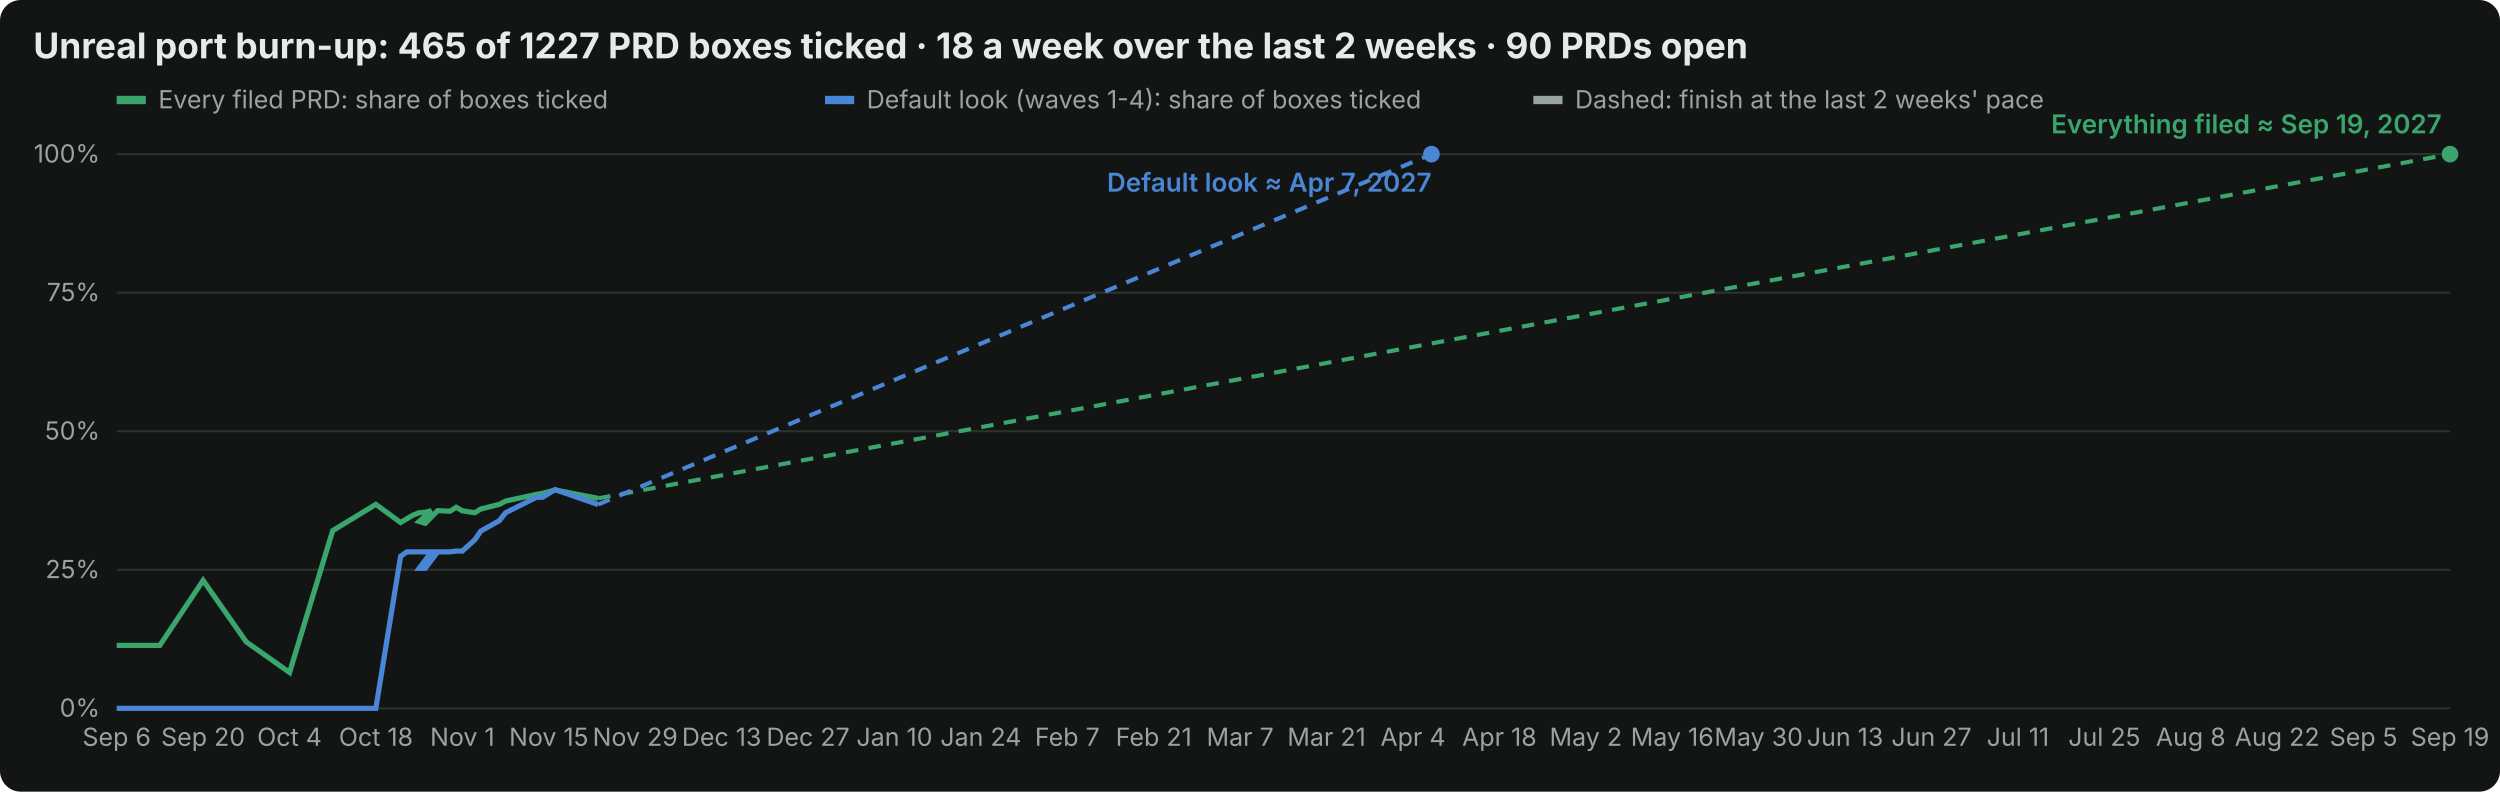
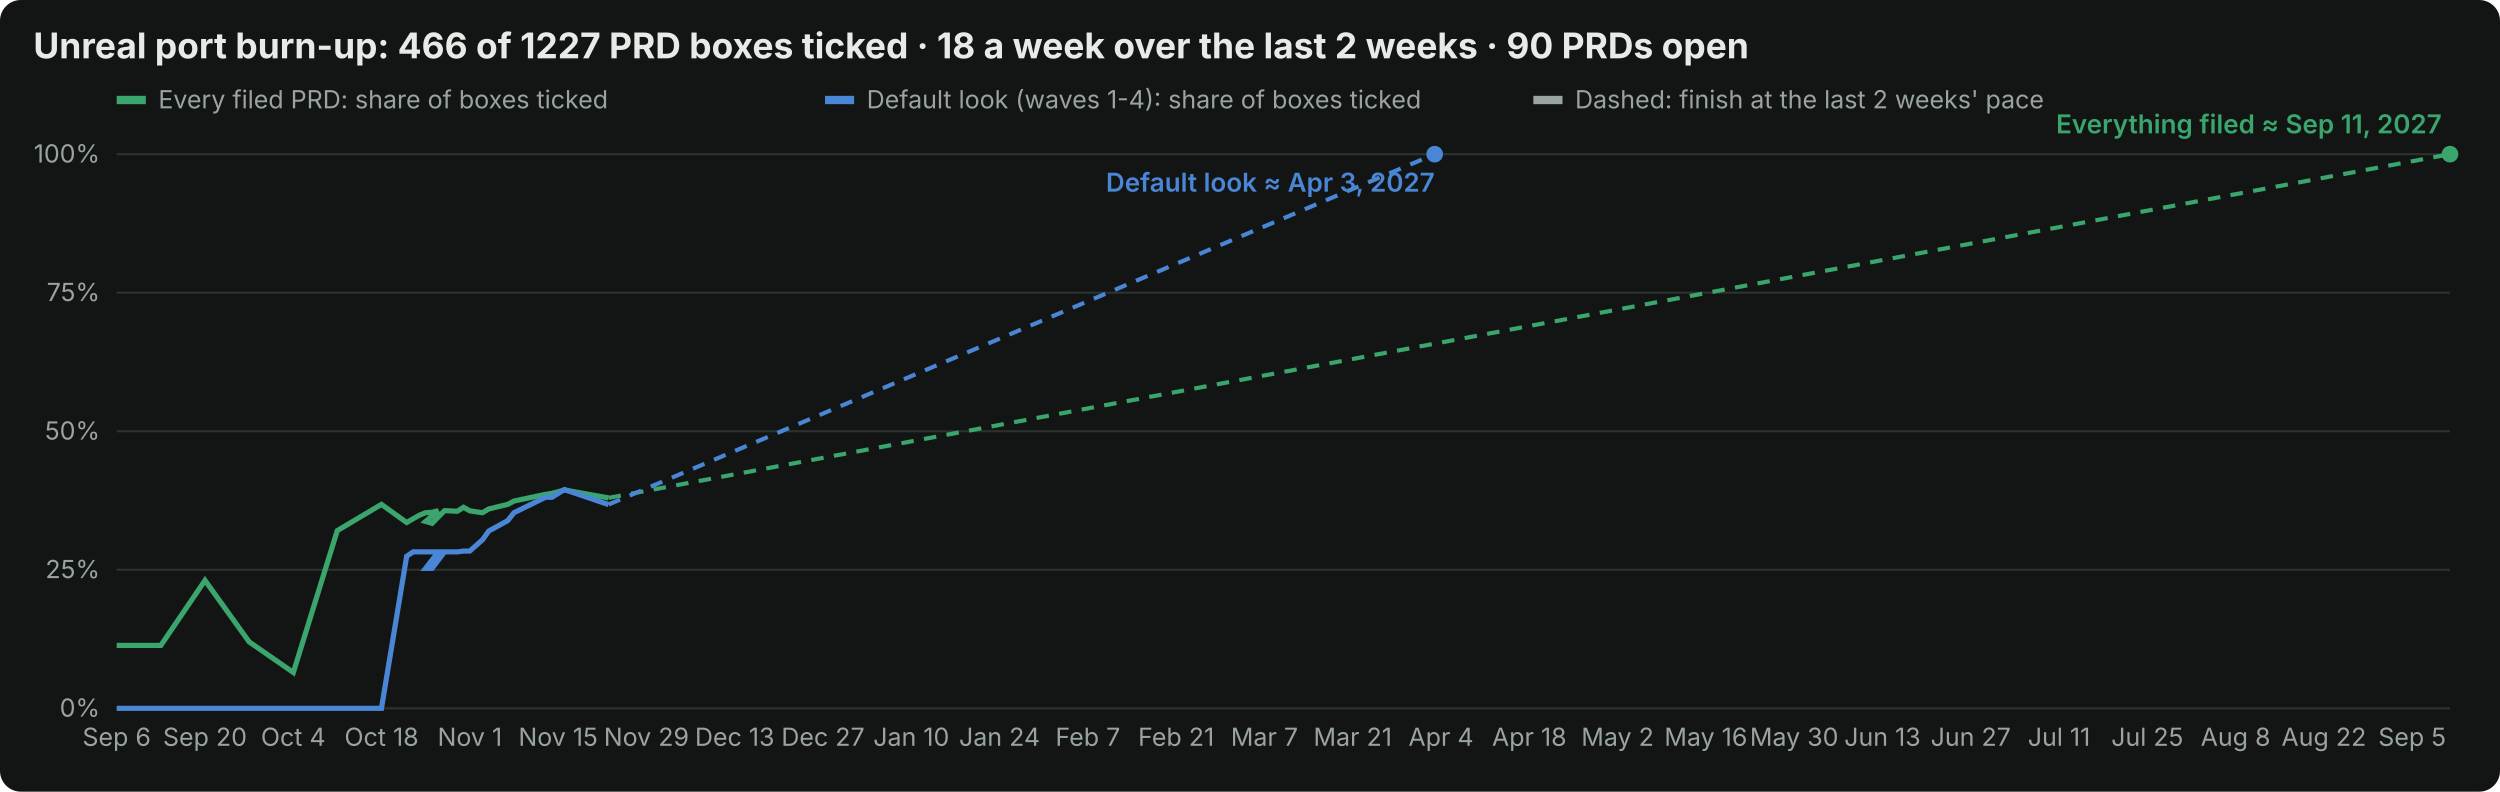
<svg xmlns="http://www.w3.org/2000/svg" viewBox="0 0 1200 380" width="1200" height="380" font-family="system-ui, -apple-system, Segoe UI, sans-serif">
  <style>.h{fill:#e7ebe8;font-size:17px;font-weight:700}.t{fill:#9aa49f;font-size:12px}.e{font-size:12.5px;font-weight:600}</style>
  <rect width="1200" height="380" rx="10" fill="#121513" />
-   <text x="16" y="28" class="h">Unreal port burn-up: 465 of 1227 PRD boxes ticked · 18 a week over the last 2 weeks · 90 PRDs open</text>
+   <text x="16" y="28" class="h">Unreal port burn-up: 466 of 1227 PRD boxes ticked · 18 a week over the last 2 weeks · 90 PRDs open</text>
  <rect x="56" y="46" width="14" height="4" fill="#3aa56c" />
  <text x="76" y="52" class="t">Every filed PRD: share of boxes ticked</text>
  <rect x="396" y="46" width="14" height="4" fill="#4a86d6" />
  <text x="416" y="52" class="t">Default look (waves 1-4): share of boxes ticked</text>
  <rect x="736" y="46" width="14" height="4" fill="#9aa49f" />
  <text x="756" y="52" class="t">Dashed: finish at the last 2 weeks' pace</text>
  <line x1="56" x2="1176" y1="340" y2="340" stroke="#2c322f" />
  <text x="48" y="344" class="t" text-anchor="end">0%</text>
  <line x1="56" x2="1176" y1="273.5" y2="273.5" stroke="#2c322f" />
  <text x="48" y="277.5" class="t" text-anchor="end">25%</text>
  <line x1="56" x2="1176" y1="207" y2="207" stroke="#2c322f" />
  <text x="48" y="211" class="t" text-anchor="end">50%</text>
  <line x1="56" x2="1176" y1="140.5" y2="140.5" stroke="#2c322f" />
  <text x="48" y="144.5" class="t" text-anchor="end">75%</text>
  <line x1="56" x2="1176" y1="74" y2="74" stroke="#2c322f" />
  <text x="48" y="78" class="t" text-anchor="end">100%</text>
  <text x="56" y="358" class="t" text-anchor="middle">Sep 6</text>
-   <text x="97.481" y="358" class="t" text-anchor="middle">Sep 20</text>
-   <text x="138.963" y="358" class="t" text-anchor="middle">Oct 4</text>
-   <text x="180.444" y="358" class="t" text-anchor="middle">Oct 18</text>
-   <text x="221.926" y="358" class="t" text-anchor="middle">Nov 1</text>
-   <text x="263.407" y="358" class="t" text-anchor="middle">Nov 15</text>
-   <text x="304.889" y="358" class="t" text-anchor="middle">Nov 29</text>
-   <text x="346.37" y="358" class="t" text-anchor="middle">Dec 13</text>
-   <text x="387.852" y="358" class="t" text-anchor="middle">Dec 27</text>
-   <text x="429.333" y="358" class="t" text-anchor="middle">Jan 10</text>
-   <text x="470.815" y="358" class="t" text-anchor="middle">Jan 24</text>
-   <text x="512.296" y="358" class="t" text-anchor="middle">Feb 7</text>
-   <text x="553.778" y="358" class="t" text-anchor="middle">Feb 21</text>
-   <text x="595.259" y="358" class="t" text-anchor="middle">Mar 7</text>
-   <text x="636.741" y="358" class="t" text-anchor="middle">Mar 21</text>
-   <text x="678.222" y="358" class="t" text-anchor="middle">Apr 4</text>
-   <text x="719.704" y="358" class="t" text-anchor="middle">Apr 18</text>
-   <text x="761.185" y="358" class="t" text-anchor="middle">May 2</text>
-   <text x="802.667" y="358" class="t" text-anchor="middle">May 16</text>
-   <text x="844.148" y="358" class="t" text-anchor="middle">May 30</text>
-   <text x="885.63" y="358" class="t" text-anchor="middle">Jun 13</text>
-   <text x="927.111" y="358" class="t" text-anchor="middle">Jun 27</text>
-   <text x="968.593" y="358" class="t" text-anchor="middle">Jul 11</text>
-   <text x="1010.074" y="358" class="t" text-anchor="middle">Jul 25</text>
-   <text x="1051.556" y="358" class="t" text-anchor="middle">Aug 8</text>
-   <text x="1093.037" y="358" class="t" text-anchor="middle">Aug 22</text>
-   <text x="1134.519" y="358" class="t" text-anchor="middle">Sep 5</text>
-   <text x="1176" y="358" class="t" text-anchor="middle">Sep 19</text>
-   <path d="M56.0,309.8L76.7,309.8L97.5,278.6L118.2,308.1L139.0,322.8L159.7,254.7L180.4,242.1L192.3,250.8L195.3,249.0L198.2,247.3L201.2,246.1L204.1,245.9L207.1,245.1L201.2,250.3L204.1,251.2L210.1,245.1L216.0,245.4L219.0,243.5L221.9,245.2L227.9,246.1L230.8,244.3L239.7,242.1L242.7,240.5L257.5,237.3L260.4,236.8L266.4,235.2L287.1,239.2" stroke="#3aa56c" stroke-width="2.5" fill="none" />
-   <path d="M56.0,340.0L76.7,340.0L97.5,340.0L118.2,340.0L139.0,340.0L159.7,340.0L180.4,340.0L192.3,267.0L195.3,264.9L198.2,264.9L201.2,264.9L204.1,264.9L207.1,264.9L201.2,272.8L204.1,272.8L210.1,264.9L216.0,264.9L219.0,264.5L221.9,264.5L227.9,259.1L230.8,254.9L239.7,249.9L242.7,246.1L257.5,238.7L260.4,238.7L266.4,235.0L287.1,242.2" stroke="#4a86d6" stroke-width="2.5" fill="none" />
-   <path d="M287.111,239.193L1176,74" stroke="#3aa56c" stroke-width="2" stroke-dasharray="6 5" fill="none" />
+   <text x="98.378" y="358" class="t" text-anchor="middle">Sep 20</text>
+   <text x="140.757" y="358" class="t" text-anchor="middle">Oct 4</text>
+   <text x="183.135" y="358" class="t" text-anchor="middle">Oct 18</text>
+   <text x="225.514" y="358" class="t" text-anchor="middle">Nov 1</text>
+   <text x="267.892" y="358" class="t" text-anchor="middle">Nov 15</text>
+   <text x="310.27" y="358" class="t" text-anchor="middle">Nov 29</text>
+   <text x="352.649" y="358" class="t" text-anchor="middle">Dec 13</text>
+   <text x="395.027" y="358" class="t" text-anchor="middle">Dec 27</text>
+   <text x="437.405" y="358" class="t" text-anchor="middle">Jan 10</text>
+   <text x="479.784" y="358" class="t" text-anchor="middle">Jan 24</text>
+   <text x="522.162" y="358" class="t" text-anchor="middle">Feb 7</text>
+   <text x="564.541" y="358" class="t" text-anchor="middle">Feb 21</text>
+   <text x="606.919" y="358" class="t" text-anchor="middle">Mar 7</text>
+   <text x="649.297" y="358" class="t" text-anchor="middle">Mar 21</text>
+   <text x="691.676" y="358" class="t" text-anchor="middle">Apr 4</text>
+   <text x="734.054" y="358" class="t" text-anchor="middle">Apr 18</text>
+   <text x="776.432" y="358" class="t" text-anchor="middle">May 2</text>
+   <text x="818.811" y="358" class="t" text-anchor="middle">May 16</text>
+   <text x="861.189" y="358" class="t" text-anchor="middle">May 30</text>
+   <text x="903.568" y="358" class="t" text-anchor="middle">Jun 13</text>
+   <text x="945.946" y="358" class="t" text-anchor="middle">Jun 27</text>
+   <text x="988.324" y="358" class="t" text-anchor="middle">Jul 11</text>
+   <text x="1030.703" y="358" class="t" text-anchor="middle">Jul 25</text>
+   <text x="1073.081" y="358" class="t" text-anchor="middle">Aug 8</text>
+   <text x="1115.459" y="358" class="t" text-anchor="middle">Aug 22</text>
+   <text x="1157.838" y="358" class="t" text-anchor="middle">Sep 5</text>
+   <path d="M56.0,309.8L77.2,309.8L98.4,278.6L119.6,308.1L140.8,322.8L161.9,254.7L183.1,242.1L195.2,250.8L198.3,249.0L201.3,247.3L204.3,246.1L207.4,245.9L210.4,245.1L204.3,250.3L207.4,251.2L213.4,245.1L219.5,245.4L222.5,243.5L225.5,245.2L231.6,246.1L234.6,244.3L243.7,242.1L246.7,240.5L261.8,237.3L264.9,236.8L270.9,235.2L292.1,239.0" stroke="#3aa56c" stroke-width="2.5" fill="none" />
+   <path d="M56.0,340.0L77.2,340.0L98.4,340.0L119.6,340.0L140.8,340.0L161.9,340.0L183.1,340.0L195.2,267.0L198.3,264.9L201.3,264.9L204.3,264.9L207.4,264.9L210.4,264.9L204.3,272.8L207.4,272.8L213.4,264.9L219.5,264.9L222.5,264.5L225.5,264.5L231.6,259.1L234.6,254.9L243.7,249.9L246.7,246.1L261.8,238.7L264.9,238.7L270.9,235.0L292.1,242.2" stroke="#4a86d6" stroke-width="2.5" fill="none" />
+   <path d="M292.108,238.976L1176,74" stroke="#3aa56c" stroke-width="2" stroke-dasharray="6 5" fill="none" />
  <circle cx="1176" cy="74" r="4" fill="#3aa56c" />
-   <text x="1172" y="64" class="e" fill="#3aa56c" text-anchor="end">Everything filed ≈ Sep 19, 2027</text>
-   <path d="M287.111,242.155L687.111,74" stroke="#4a86d6" stroke-width="2" stroke-dasharray="6 5" fill="none" />
-   <circle cx="687.111" cy="74" r="4" fill="#4a86d6" />
-   <text x="687.111" y="92" class="e" fill="#4a86d6" text-anchor="end">Default look ≈ Apr 7, 2027</text>
+   <text x="1172" y="64" class="e" fill="#3aa56c" text-anchor="end">Everything filed ≈ Sep 11, 2027</text>
+   <path d="M292.108,242.155L688.649,74" stroke="#4a86d6" stroke-width="2" stroke-dasharray="6 5" fill="none" />
+   <circle cx="688.649" cy="74" r="4" fill="#4a86d6" />
+   <text x="688.649" y="92" class="e" fill="#4a86d6" text-anchor="end">Default look ≈ Apr 3, 2027</text>
</svg>
